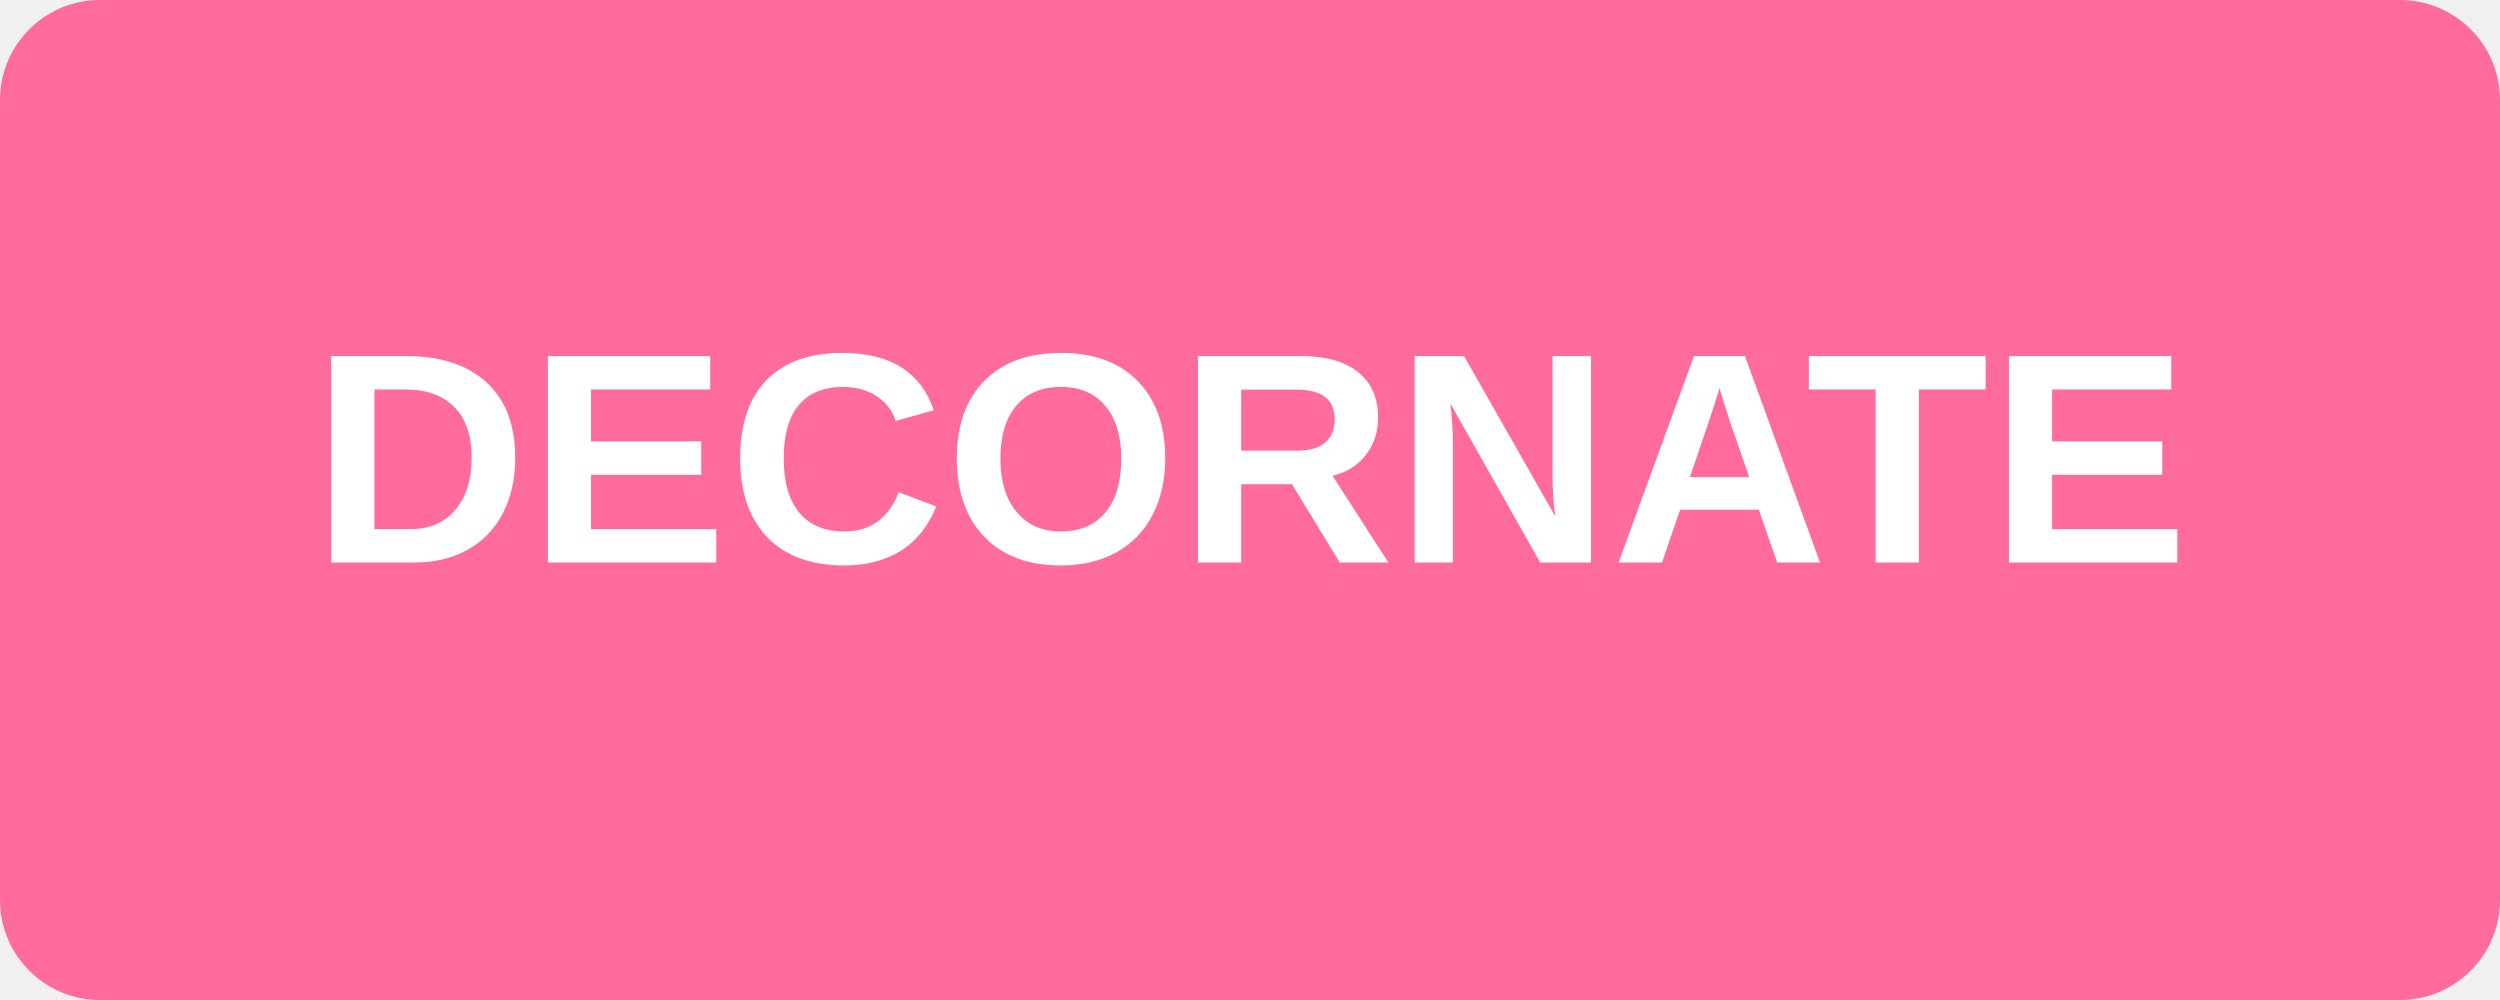
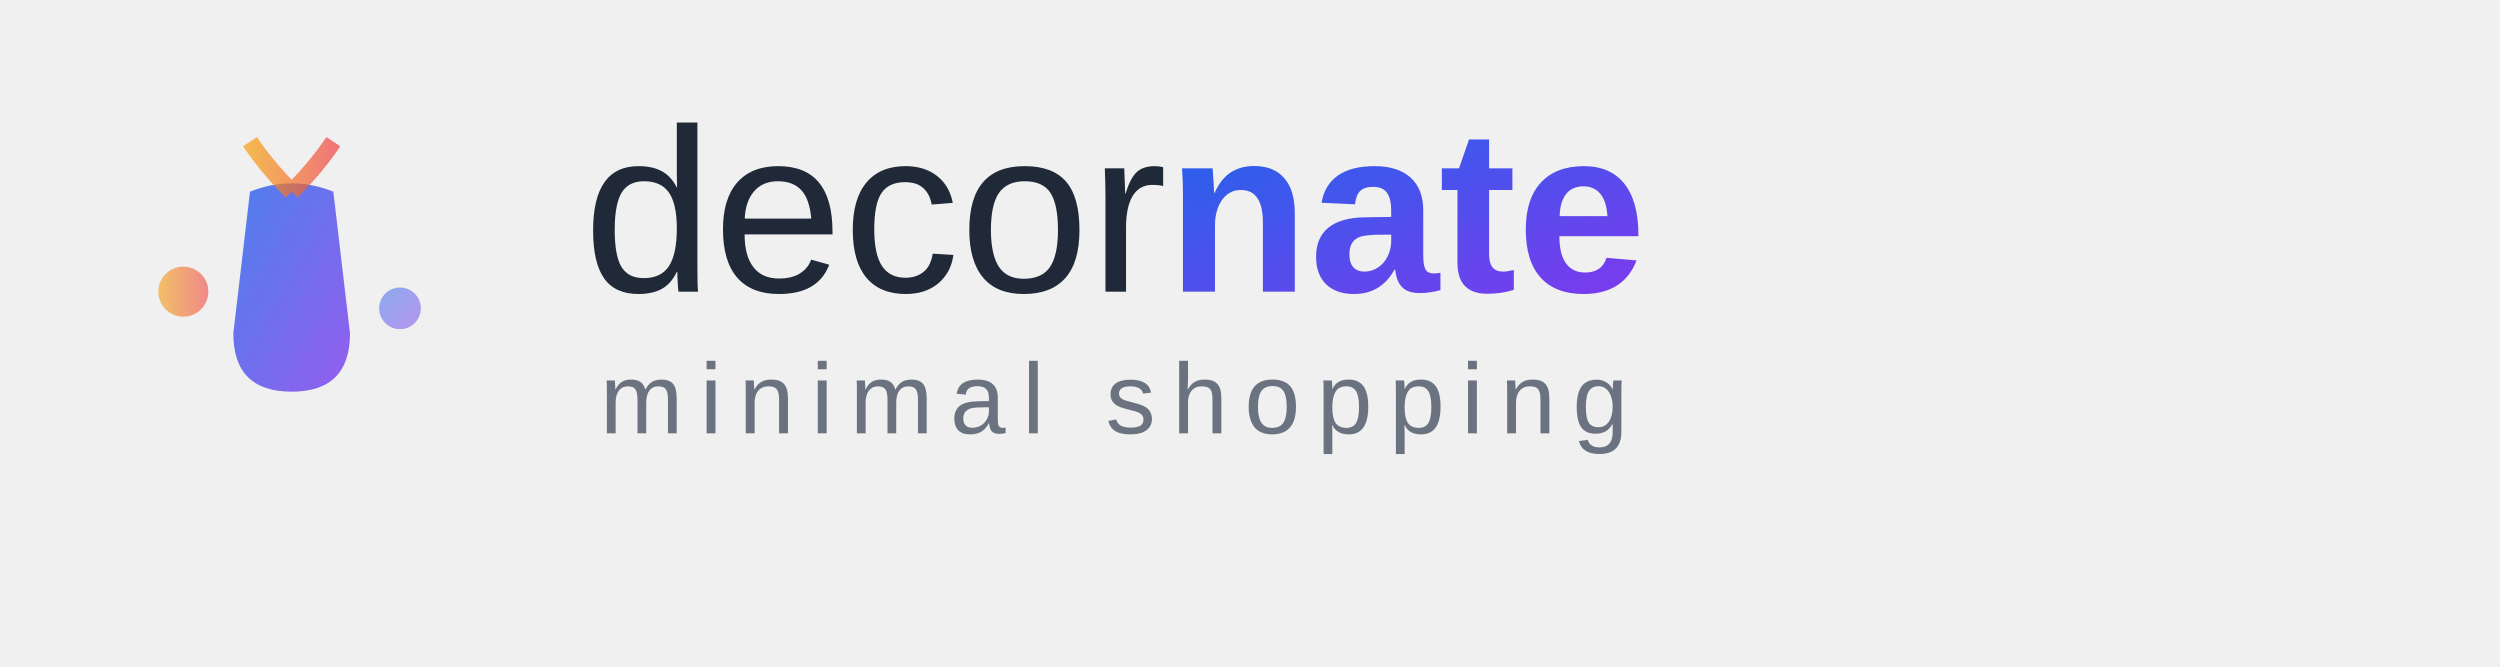
- <svg xmlns="http://www.w3.org/2000/svg" width="200" height="80">
-   <rect width="200" height="80" fill="#ff6b9d" rx="8" />
-   <text x="100" y="45" font-family="Arial, sans-serif" font-size="24" font-weight="bold" text-anchor="middle" fill="white">DECORNATE</text>
+ <svg xmlns="http://www.w3.org/2000/svg" viewBox="0 0 300 80">
+   <defs>
+     <linearGradient id="modernGradient" x1="0%" y1="0%" x2="100%" y2="100%">
+       <stop offset="0%" style="stop-color:#2563eb;stop-opacity:1" />
+       <stop offset="100%" style="stop-color:#7c3aed;stop-opacity:1" />
+     </linearGradient>
+     <linearGradient id="accentGradient" x1="0%" y1="0%" x2="100%" y2="0%">
+       <stop offset="0%" style="stop-color:#f59e0b;stop-opacity:1" />
+       <stop offset="100%" style="stop-color:#ef4444;stop-opacity:1" />
+     </linearGradient>
+   </defs>
+   <g transform="translate(10, 15)">
+     <path d="M20 8 Q25 6 30 8 L32 25 Q32 32 25 32 Q18 32 18 25 Z" fill="url(#modernGradient)" opacity="0.8" />
+     <path d="M25 8 Q22 5 20 2 M25 8 Q28 5 30 2" stroke="url(#accentGradient)" stroke-width="2" fill="none" opacity="0.7" />
+     <circle cx="12" cy="20" r="3" fill="url(#accentGradient)" opacity="0.6" />
+     <circle cx="38" cy="22" r="2.5" fill="url(#modernGradient)" opacity="0.5" />
+     <line x1="6" y1="28" x2="14" y2="28" stroke="url(#modernGradient)" stroke-width="1.5" opacity="0.4" />
+     <line x1="36" y1="30" x2="44" y2="30" stroke="url(#accentGradient)" stroke-width="1.5" opacity="0.4" />
+   </g>
+   <text x="70" y="35" font-family="'Helvetica Neue', Arial, sans-serif" font-size="28" font-weight="300" fill="#1f2937">
+     decor
+   </text>
+   <text x="140" y="35" font-family="'Helvetica Neue', Arial, sans-serif" font-size="28" font-weight="600" fill="url(#modernGradient)">
+     nate
+   </text>
+   <text x="72" y="52" font-family="'Helvetica Neue', Arial, sans-serif" font-size="12" font-weight="350" fill="#6b7280" letter-spacing="2px">
+     minimal shopping
+   </text>
+   <line x1="72" y1="58" x2="180" y2="58" stroke="url(#accentGradient)" stroke-width="1" opacity="0.4" />
</svg>
